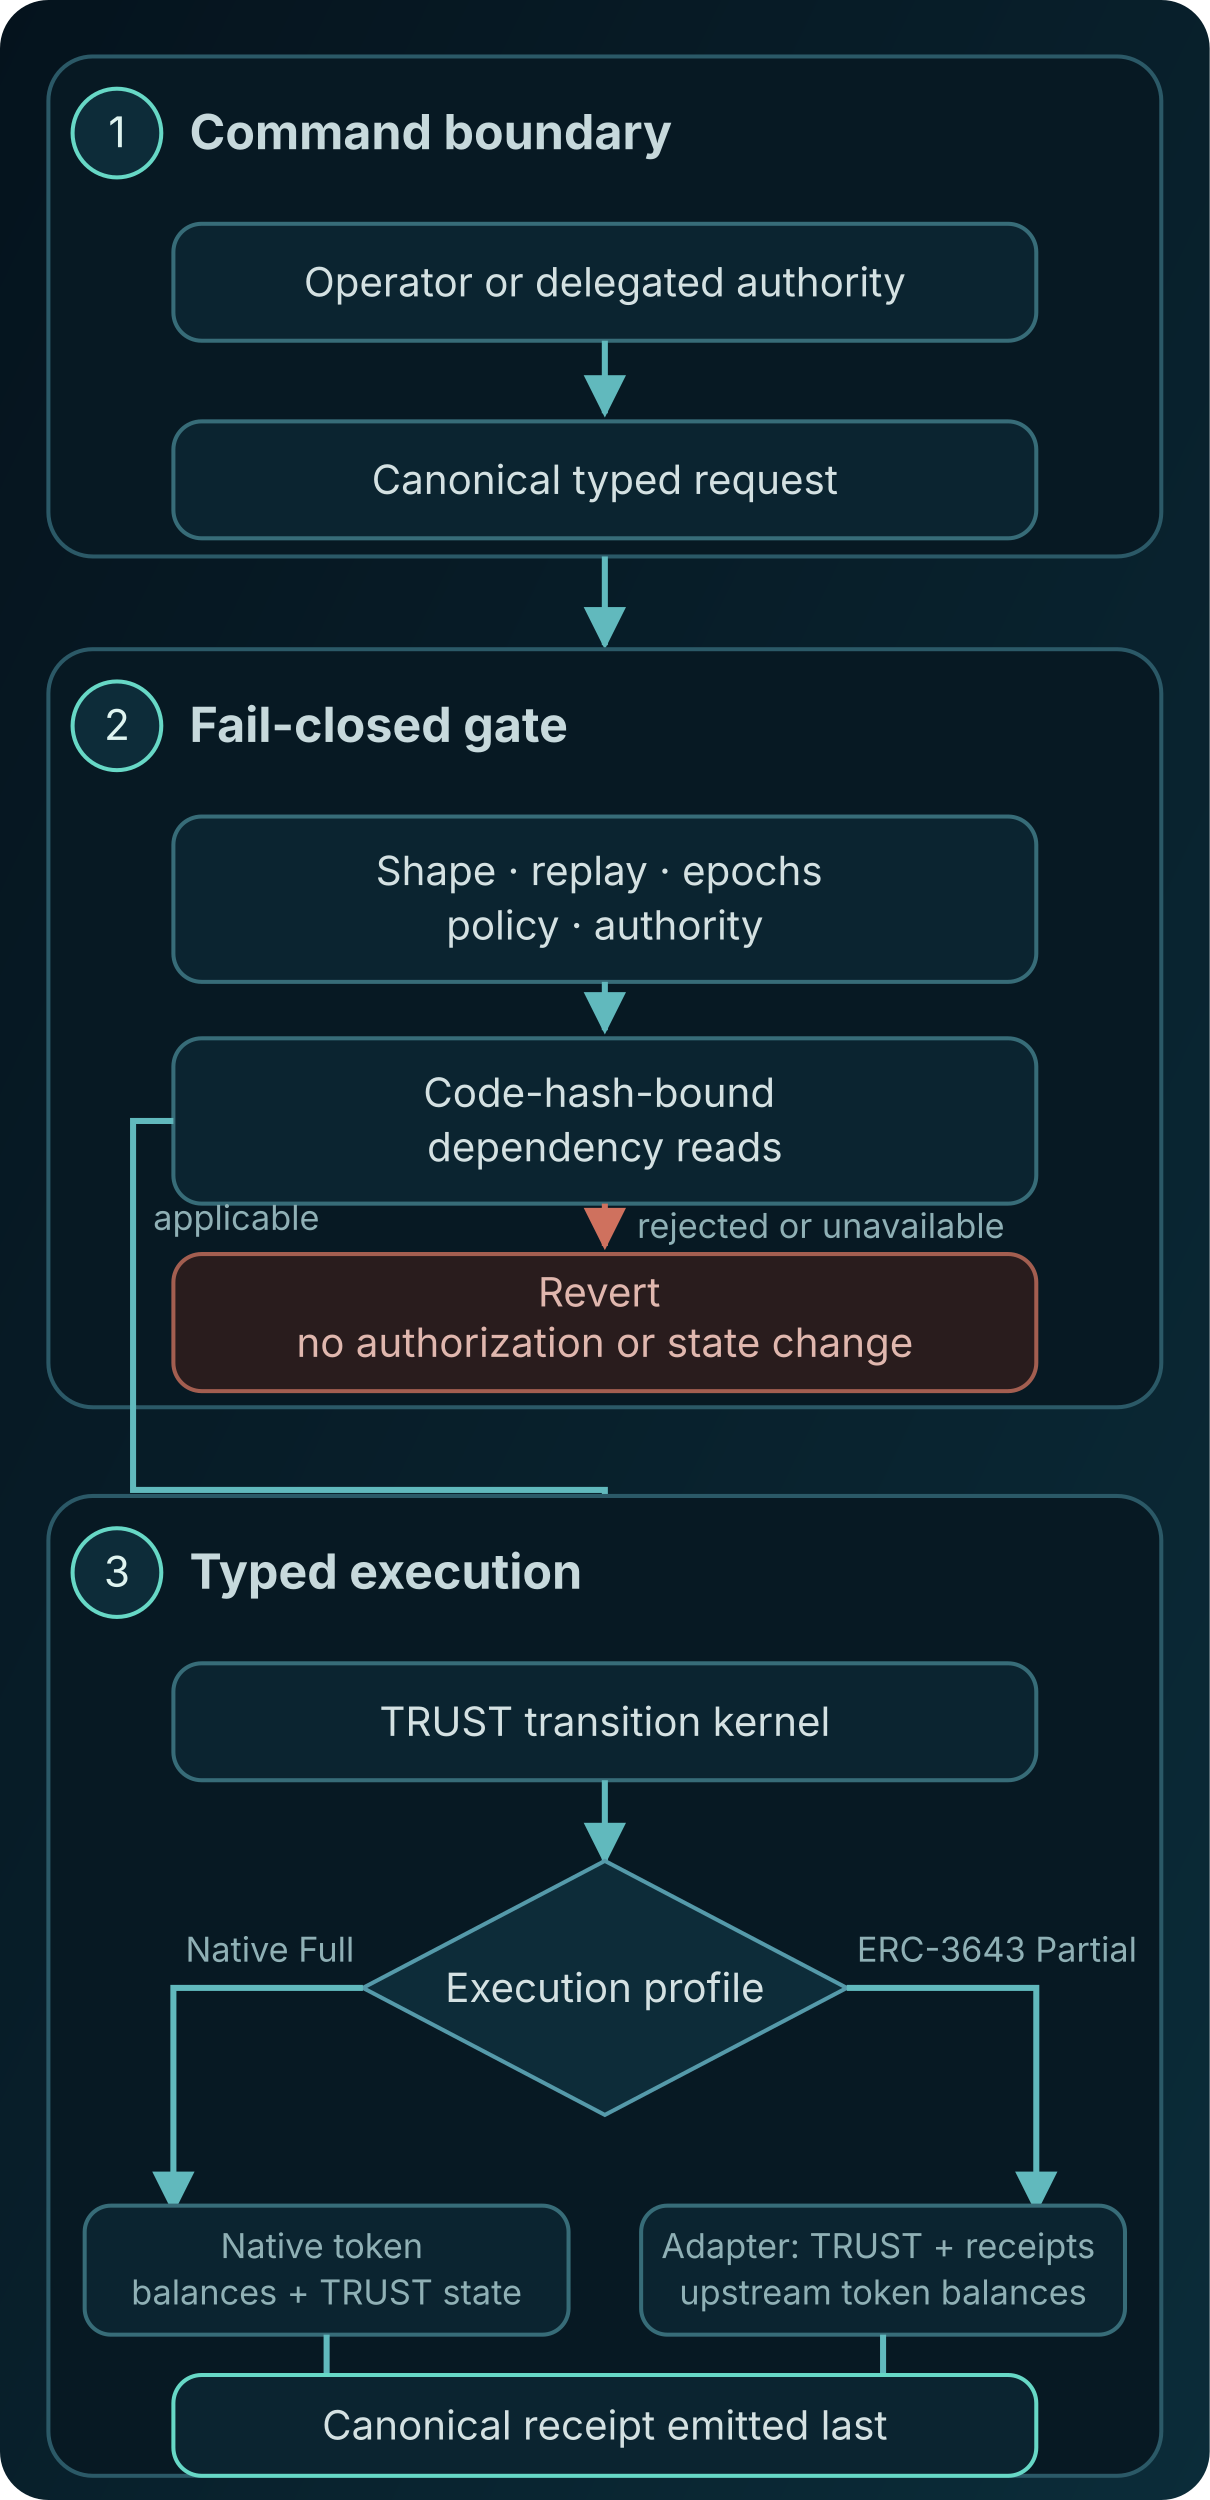
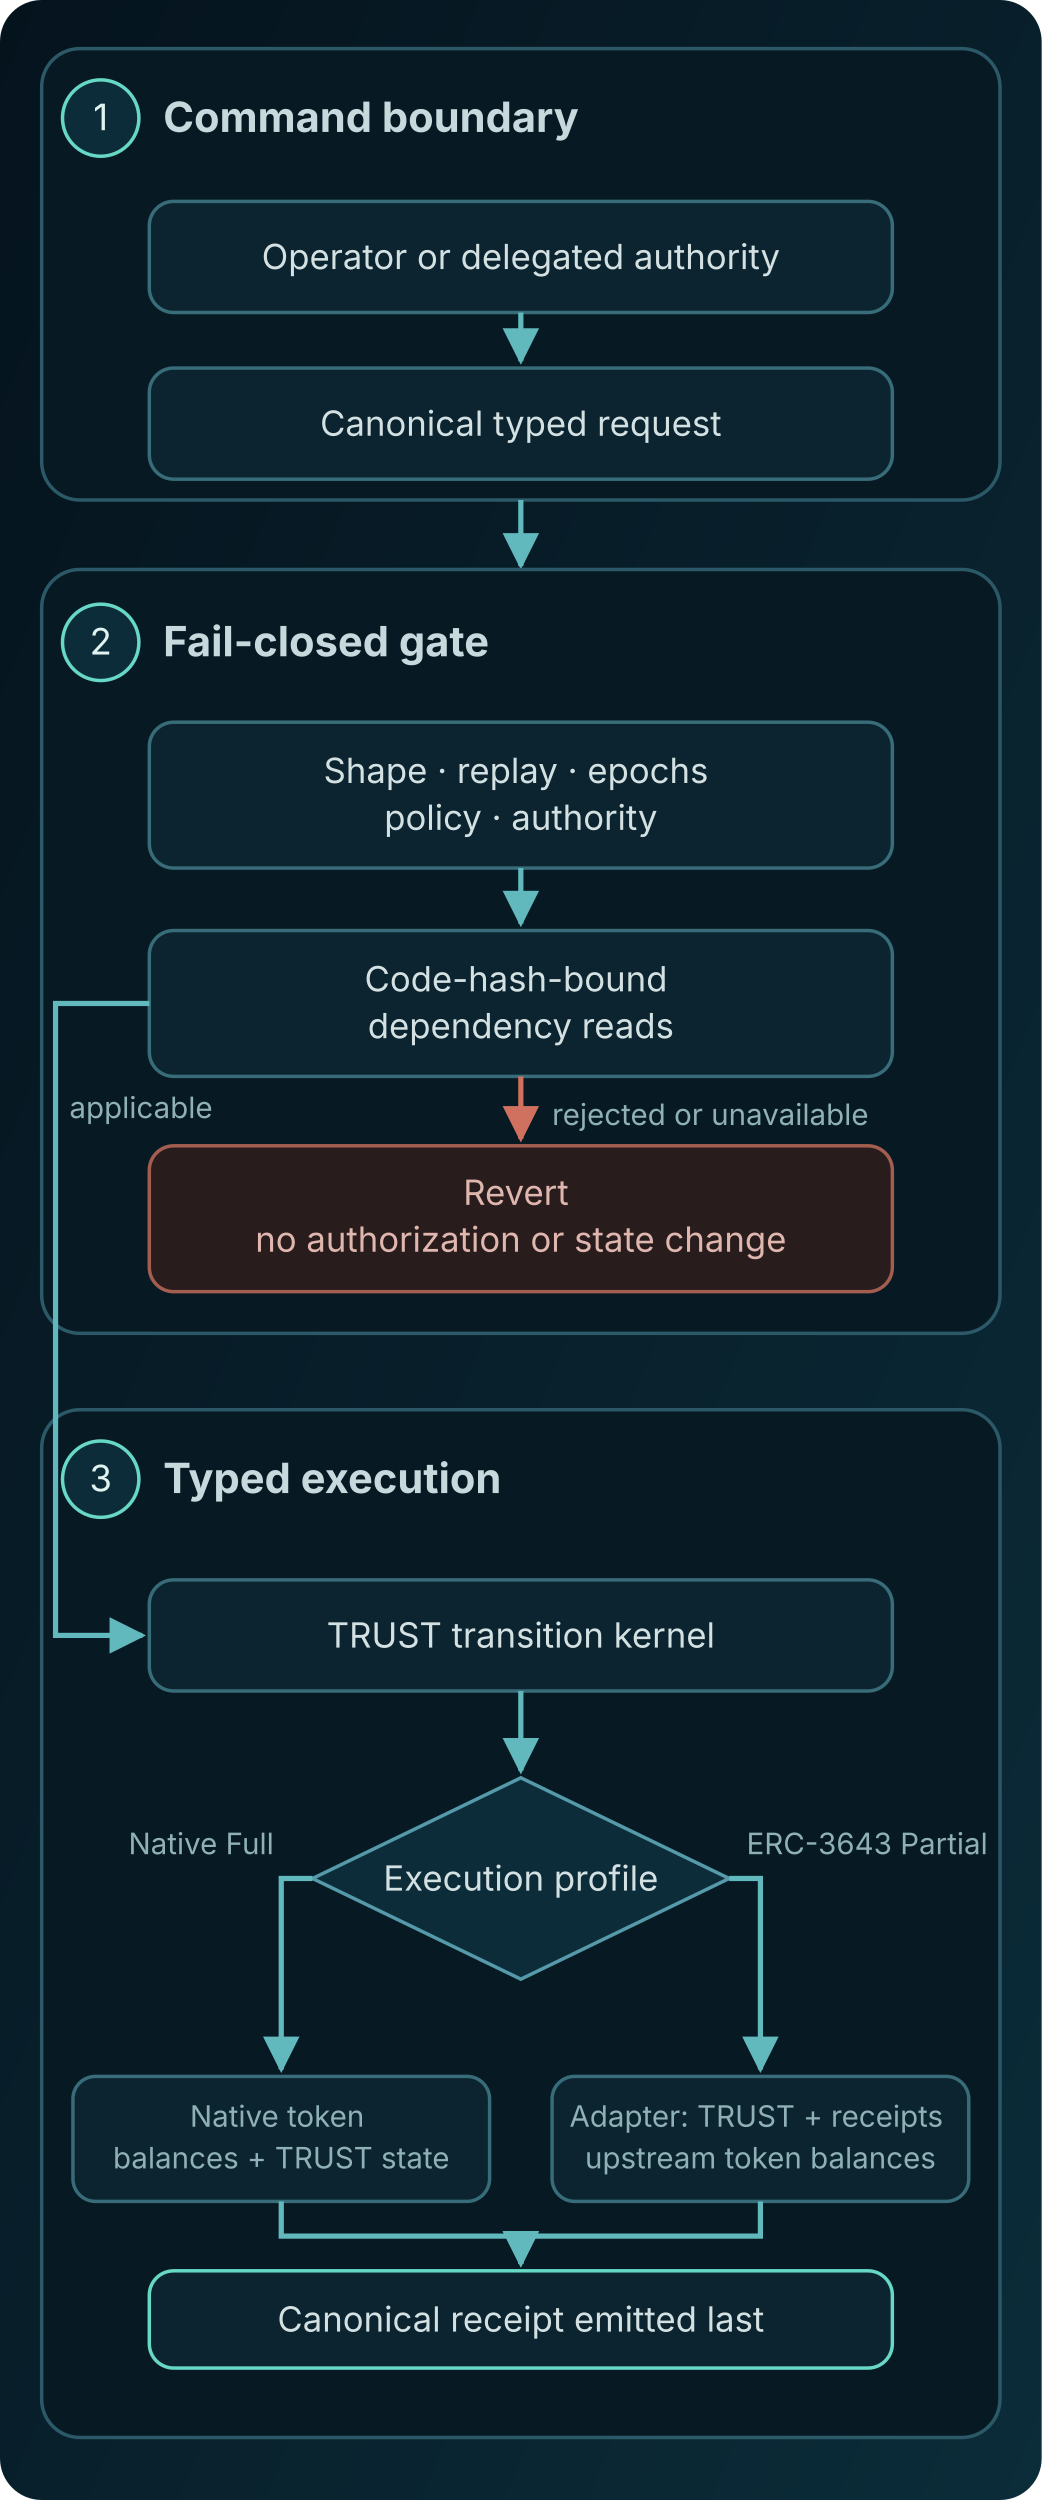
- <svg xmlns="http://www.w3.org/2000/svg" width="600" height="1240" viewBox="0 0 600 1240" preserveAspectRatio="xMidYMid meet" role="img" aria-labelledby="ao-title ao-desc">
+ <svg xmlns="http://www.w3.org/2000/svg" width="600" height="1440" viewBox="0 0 600 1440" preserveAspectRatio="xMidYMid meet" role="img" aria-labelledby="ao-title ao-desc">
  <defs>
    <linearGradient id="bg" x1="0" y1="0" x2="1" y2="1">
      <stop offset="0" stop-color="#05131d" />
      <stop offset="1" stop-color="#0b2c39" />
    </linearGradient>
    <marker id="arrow" viewBox="0 0 10 10" refX="9" refY="5" markerWidth="7" markerHeight="7" orient="auto">
      <path d="M0 0 10 5 0 10Z" fill="#61b9bd" />
    </marker>
    <marker id="coral" viewBox="0 0 10 10" refX="9" refY="5" markerWidth="7" markerHeight="7" orient="auto">
      <path d="M0 0 10 5 0 10Z" fill="#cf715e" />
    </marker>
    <style>.stage{fill:#071923;stroke:#2b5967;stroke-width:2}.box{fill:#0b2430;stroke:#376c78;stroke-width:2}.label{font:700 24px Inter,Segoe UI,Arial,sans-serif;fill:#c7d9dc}.text{font:20px Inter,Segoe UI,Arial,sans-serif;fill:#d4e1e2}.small{font:17px Inter,Segoe UI,Arial,sans-serif;fill:#8fb0b5}.flow{fill:none;stroke:#61b9bd;stroke-width:3;marker-end:url(#arrow)}</style>
  </defs>
-   <rect width="600" height="1240" rx="24" fill="url(#bg)" />
-   <rect class="stage" x="24" y="28" width="552" height="248" rx="22" />
-   <circle cx="58" cy="66" r="22" fill="#0d2c39" stroke="#67d8c6" stroke-width="2" />
-   <text x="58" y="73" text-anchor="middle" font-family="Inter,Segoe UI,Arial,sans-serif" font-size="21" fill="#dff4f0">1</text>
-   <text class="label" x="94" y="74">Command boundary</text>
-   <rect class="box" x="86" y="111" width="428" height="58" rx="14" />
-   <text class="text" x="300" y="147" text-anchor="middle">Operator or delegated authority</text>
-   <path class="flow" d="M300 169v36" />
-   <rect class="box" x="86" y="209" width="428" height="58" rx="14" />
-   <text class="text" x="300" y="245" text-anchor="middle">Canonical typed request</text>
-   <path class="flow" d="M300 276v44" />
-   <rect class="stage" x="24" y="322" width="552" height="376" rx="22" />
-   <circle cx="58" cy="360" r="22" fill="#0d2c39" stroke="#67d8c6" stroke-width="2" />
-   <text x="58" y="367" text-anchor="middle" font-family="Inter,Segoe UI,Arial,sans-serif" font-size="21" fill="#dff4f0">2</text>
-   <text class="label" x="94" y="368">Fail-closed gate</text>
-   <rect class="box" x="86" y="405" width="428" height="82" rx="14" />
-   <text class="text" x="300" y="439" text-anchor="middle">
+   <rect width="600" height="1440" rx="24" fill="url(#bg)" />
+   <rect class="stage" x="24" y="28" width="552" height="260" rx="22" />
+   <circle cx="58" cy="68" r="22" fill="#0d2c39" stroke="#67d8c6" stroke-width="2" />
+   <text x="58" y="75" text-anchor="middle" font-family="Inter,Segoe UI,Arial,sans-serif" font-size="21" fill="#dff4f0">1</text>
+   <text class="label" x="94" y="76">Command boundary</text>
+   <rect class="box" x="86" y="116" width="428" height="64" rx="14" />
+   <text class="text" x="300" y="155" text-anchor="middle">Operator or delegated authority</text>
+   <path class="flow" d="M300 180v28" />
+   <rect class="box" x="86" y="212" width="428" height="64" rx="14" />
+   <text class="text" x="300" y="251" text-anchor="middle">Canonical typed request</text>
+   <path class="flow" d="M300 288v38" />
+   <rect class="stage" x="24" y="328" width="552" height="440" rx="22" />
+   <circle cx="58" cy="370" r="22" fill="#0d2c39" stroke="#67d8c6" stroke-width="2" />
+   <text x="58" y="377" text-anchor="middle" font-family="Inter,Segoe UI,Arial,sans-serif" font-size="21" fill="#dff4f0">2</text>
+   <text class="label" x="94" y="378">Fail-closed gate</text>
+   <rect class="box" x="86" y="416" width="428" height="84" rx="14" />
+   <text class="text" x="300" y="451" text-anchor="middle">
    <tspan x="300">Shape · replay · epochs</tspan>
    <tspan x="300" dy="27">policy · authority</tspan>
  </text>
-   <path class="flow" d="M300 487v24" />
-   <rect class="box" x="86" y="515" width="428" height="82" rx="14" />
-   <text class="text" x="300" y="549" text-anchor="middle">
+   <path class="flow" d="M300 500v32" />
+   <rect class="box" x="86" y="536" width="428" height="84" rx="14" />
+   <text class="text" x="300" y="571" text-anchor="middle">
    <tspan x="300">Code-hash-bound</tspan>
    <tspan x="300" dy="27">dependency reads</tspan>
  </text>
-   <path d="M300 597v21" fill="none" stroke="#cf715e" stroke-width="3" marker-end="url(#coral)" />
-   <text class="small" x="316" y="614">rejected or unavailable</text>
-   <rect x="86" y="622" width="428" height="68" rx="14" fill="#291c1d" stroke="#a35e50" stroke-width="2" />
-   <text x="300" y="648" text-anchor="middle" font-family="Inter,Segoe UI,Arial,sans-serif" font-size="20" fill="#e0b7ae">
+   <path d="M300 620v36" fill="none" stroke="#cf715e" stroke-width="3" marker-end="url(#coral)" />
+   <text class="small" x="318" y="648">rejected or unavailable</text>
+   <rect x="86" y="660" width="428" height="84" rx="14" fill="#291c1d" stroke="#a35e50" stroke-width="2" />
+   <text x="300" y="694" text-anchor="middle" font-family="Inter,Segoe UI,Arial,sans-serif" font-size="20" fill="#e0b7ae">
    <tspan x="300">Revert</tspan>
-     <tspan x="300" dy="25">no authorization or state change</tspan>
+     <tspan x="300" dy="27">no authorization or state change</tspan>
  </text>
-   <path class="flow" d="M86 556H66v183h234v63" />
-   <text class="small" x="76" y="610">applicable</text>
-   <rect class="stage" x="24" y="742" width="552" height="486" rx="22" />
-   <circle cx="58" cy="780" r="22" fill="#0d2c39" stroke="#67d8c6" stroke-width="2" />
-   <text x="58" y="787" text-anchor="middle" font-family="Inter,Segoe UI,Arial,sans-serif" font-size="21" fill="#dff4f0">3</text>
-   <text class="label" x="94" y="788">Typed execution</text>
-   <rect class="box" x="86" y="825" width="428" height="58" rx="14" />
-   <text class="text" x="300" y="861" text-anchor="middle">TRUST transition kernel</text>
-   <path class="flow" d="M300 883v40" />
-   <polygon points="300,923 420,986 300,1049 180,986" fill="#0d2c39" stroke="#559aaa" stroke-width="2" />
-   <text class="text" x="300" y="993" text-anchor="middle">Execution profile</text>
-   <path class="flow" d="M180 986H86v110" />
-   <text class="small" x="92" y="973">Native Full</text>
-   <path class="flow" d="M420 986h94v110" />
-   <text class="small" x="425" y="973">ERC-3643 Partial</text>
-   <rect class="box" x="42" y="1094" width="240" height="64" rx="13" />
-   <text class="small" x="162" y="1120" text-anchor="middle">
+   <rect class="stage" x="24" y="812" width="552" height="592" rx="22" />
+   <path class="flow" d="M86 578H32v364h50" />
+   <text class="small" x="40" y="644">applicable</text>
+   <circle cx="58" cy="852" r="22" fill="#0d2c39" stroke="#67d8c6" stroke-width="2" />
+   <text x="58" y="859" text-anchor="middle" font-family="Inter,Segoe UI,Arial,sans-serif" font-size="21" fill="#dff4f0">3</text>
+   <text class="label" x="94" y="860">Typed execution</text>
+   <rect class="box" x="86" y="910" width="428" height="64" rx="14" />
+   <text class="text" x="300" y="949" text-anchor="middle">TRUST transition kernel</text>
+   <path class="flow" d="M300 974v46" />
+   <polygon points="300,1024 420,1082 300,1140 180,1082" fill="#0d2c39" stroke="#559aaa" stroke-width="2" />
+   <text class="text" x="300" y="1089" text-anchor="middle">Execution profile</text>
+   <path class="flow" d="M180 1082H162v110" />
+   <text class="small" x="74" y="1068">Native Full</text>
+   <path class="flow" d="M420 1082h18v110" />
+   <text class="small" x="430" y="1068">ERC-3643 Partial</text>
+   <rect class="box" x="42" y="1196" width="240" height="72" rx="13" />
+   <text class="small" x="162" y="1225" text-anchor="middle">
    <tspan x="162">Native token</tspan>
-     <tspan x="162" dy="23">balances + TRUST state</tspan>
+     <tspan x="162" dy="24">balances + TRUST state</tspan>
  </text>
-   <rect class="box" x="318" y="1094" width="240" height="64" rx="13" />
-   <text class="small" x="438" y="1120" text-anchor="middle">
+   <rect class="box" x="318" y="1196" width="240" height="72" rx="13" />
+   <text class="small" x="438" y="1225" text-anchor="middle">
    <tspan x="438">Adapter: TRUST + receipts</tspan>
-     <tspan x="438" dy="23">upstream token balances</tspan>
+     <tspan x="438" dy="24">upstream token balances</tspan>
  </text>
-   <path class="flow" d="M162 1158v34h138" />
-   <path class="flow" d="M438 1158v34H300" />
-   <rect x="86" y="1178" width="428" height="50" rx="14" fill="#0b2430" stroke="#67d8c6" stroke-width="2" />
-   <text class="text" x="300" y="1210" text-anchor="middle">Canonical receipt emitted last</text>
+   <path class="flow" d="M162 1268v20h138v16" />
+   <path class="flow" d="M438 1268v20H300v16" />
+   <rect x="86" y="1308" width="428" height="56" rx="14" fill="#0b2430" stroke="#67d8c6" stroke-width="2" />
+   <text class="text" x="300" y="1343" text-anchor="middle">Canonical receipt emitted last</text>
</svg>
